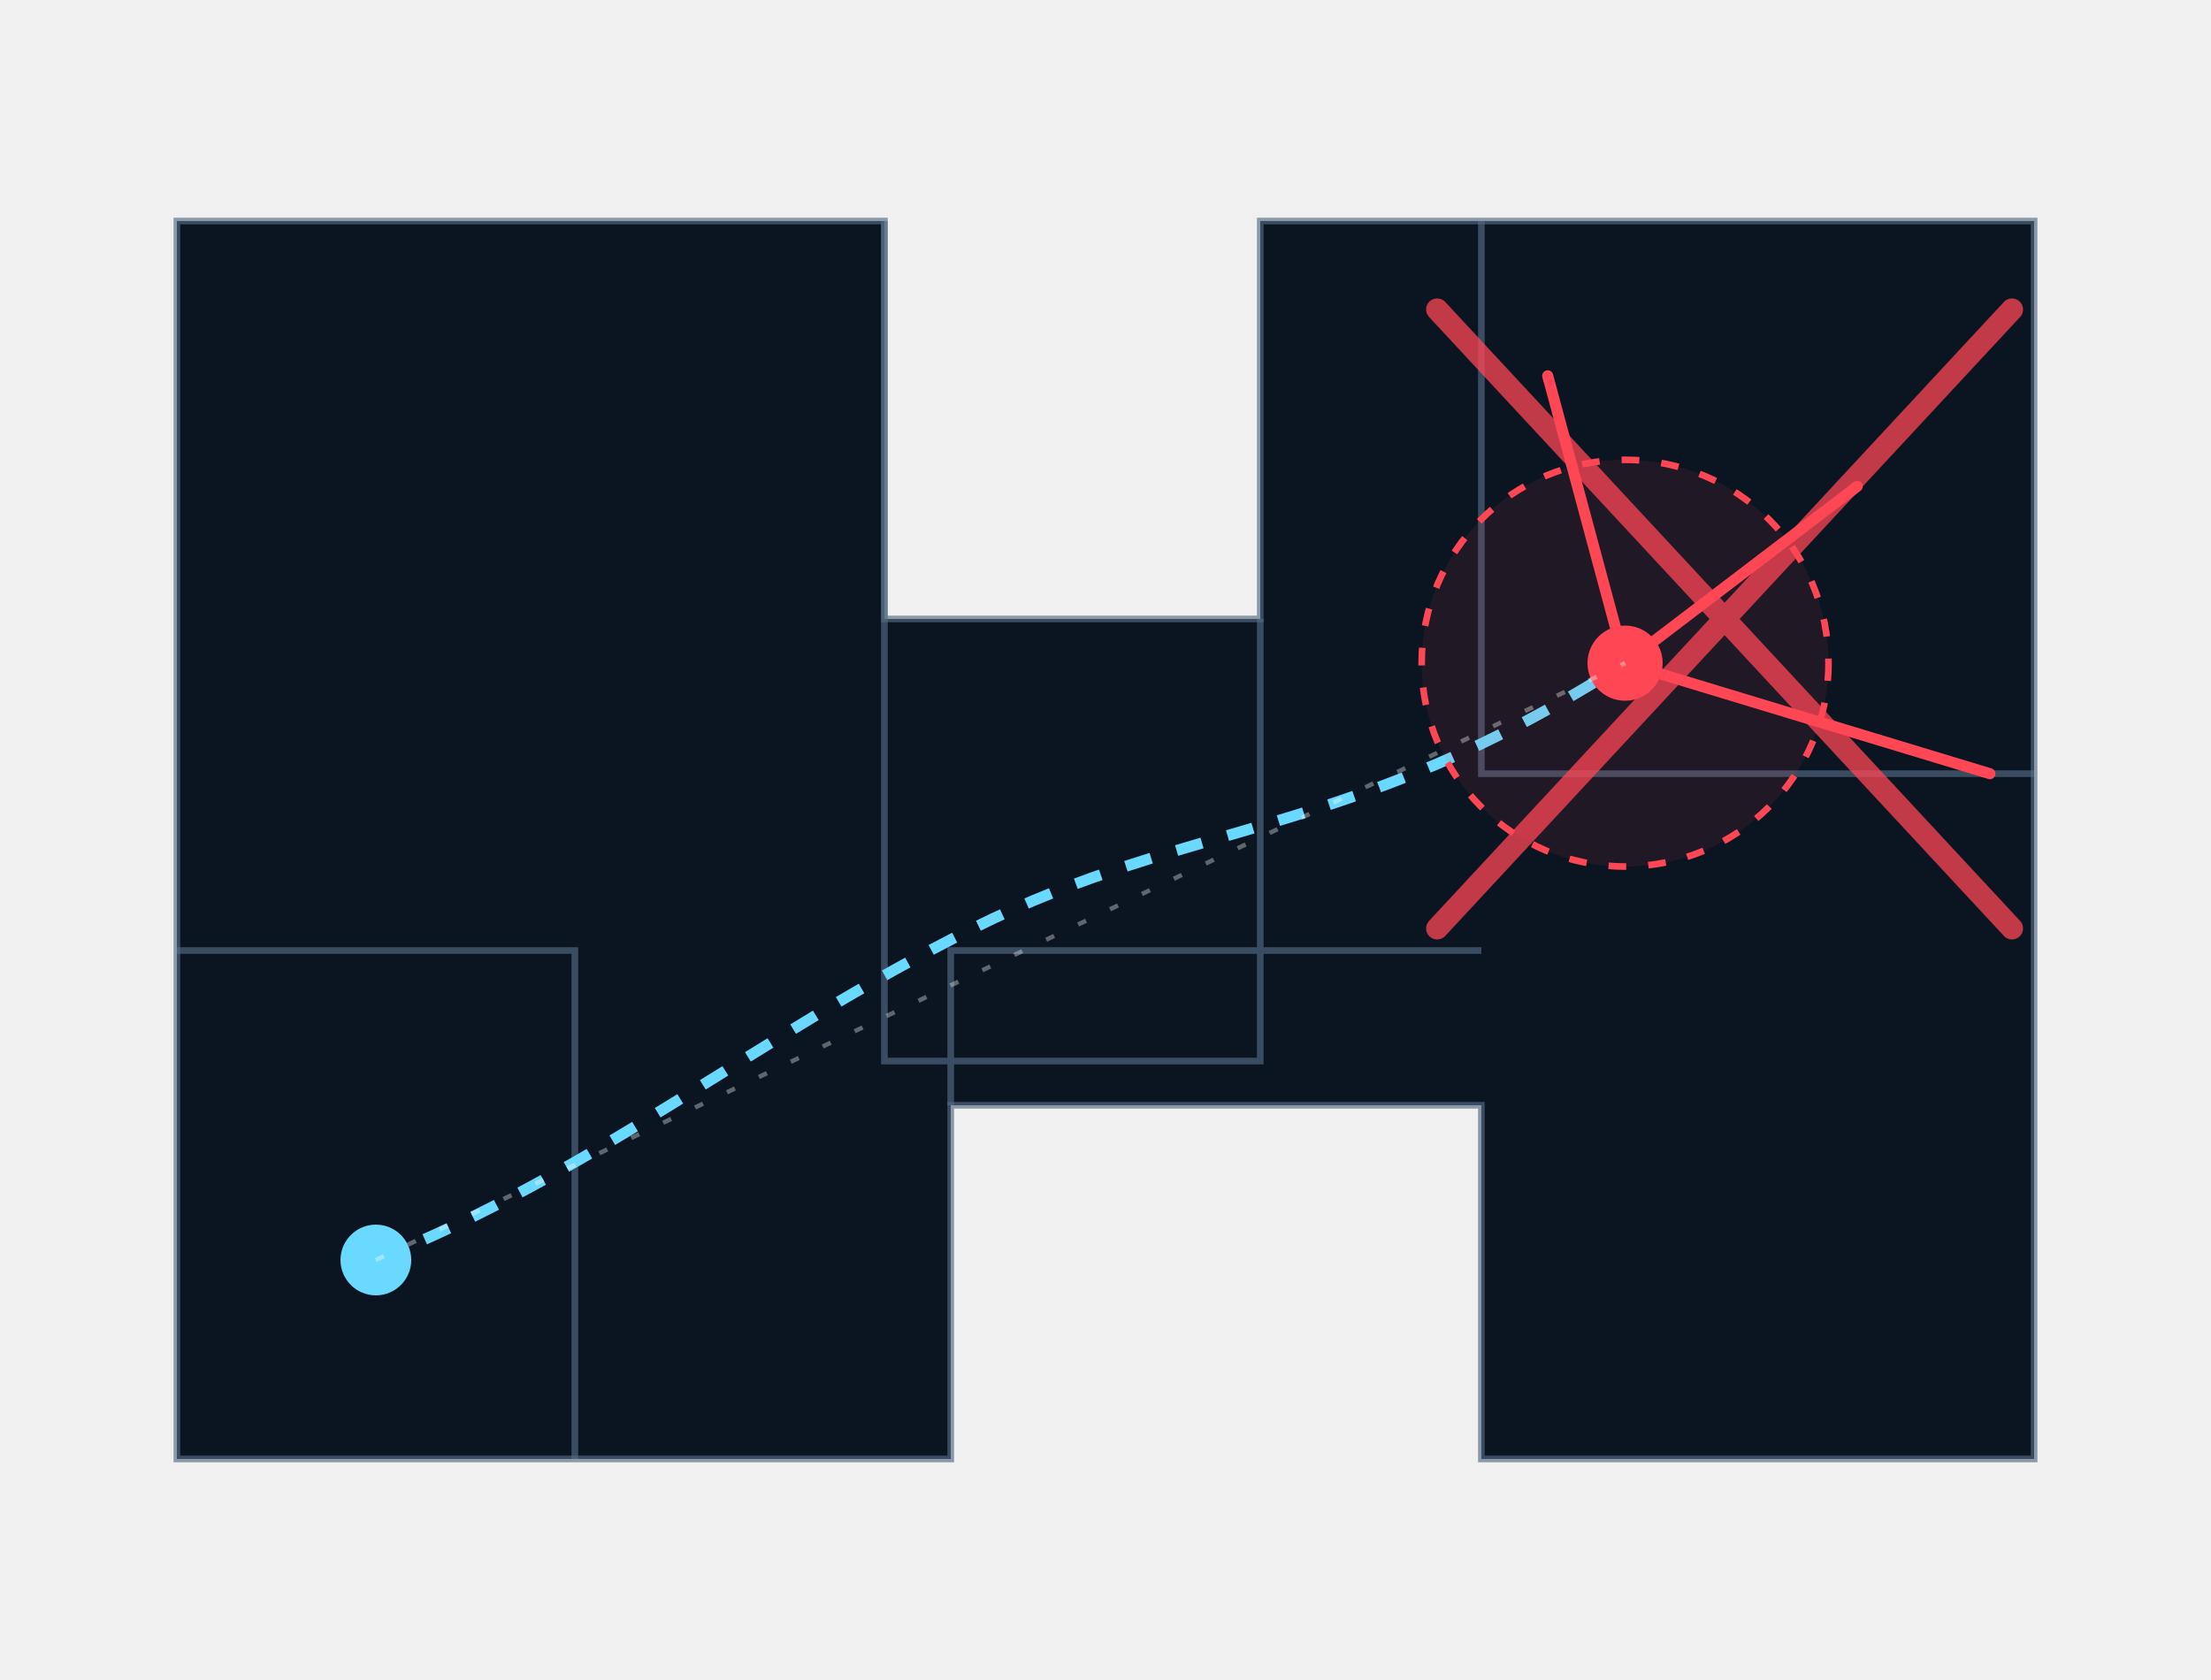
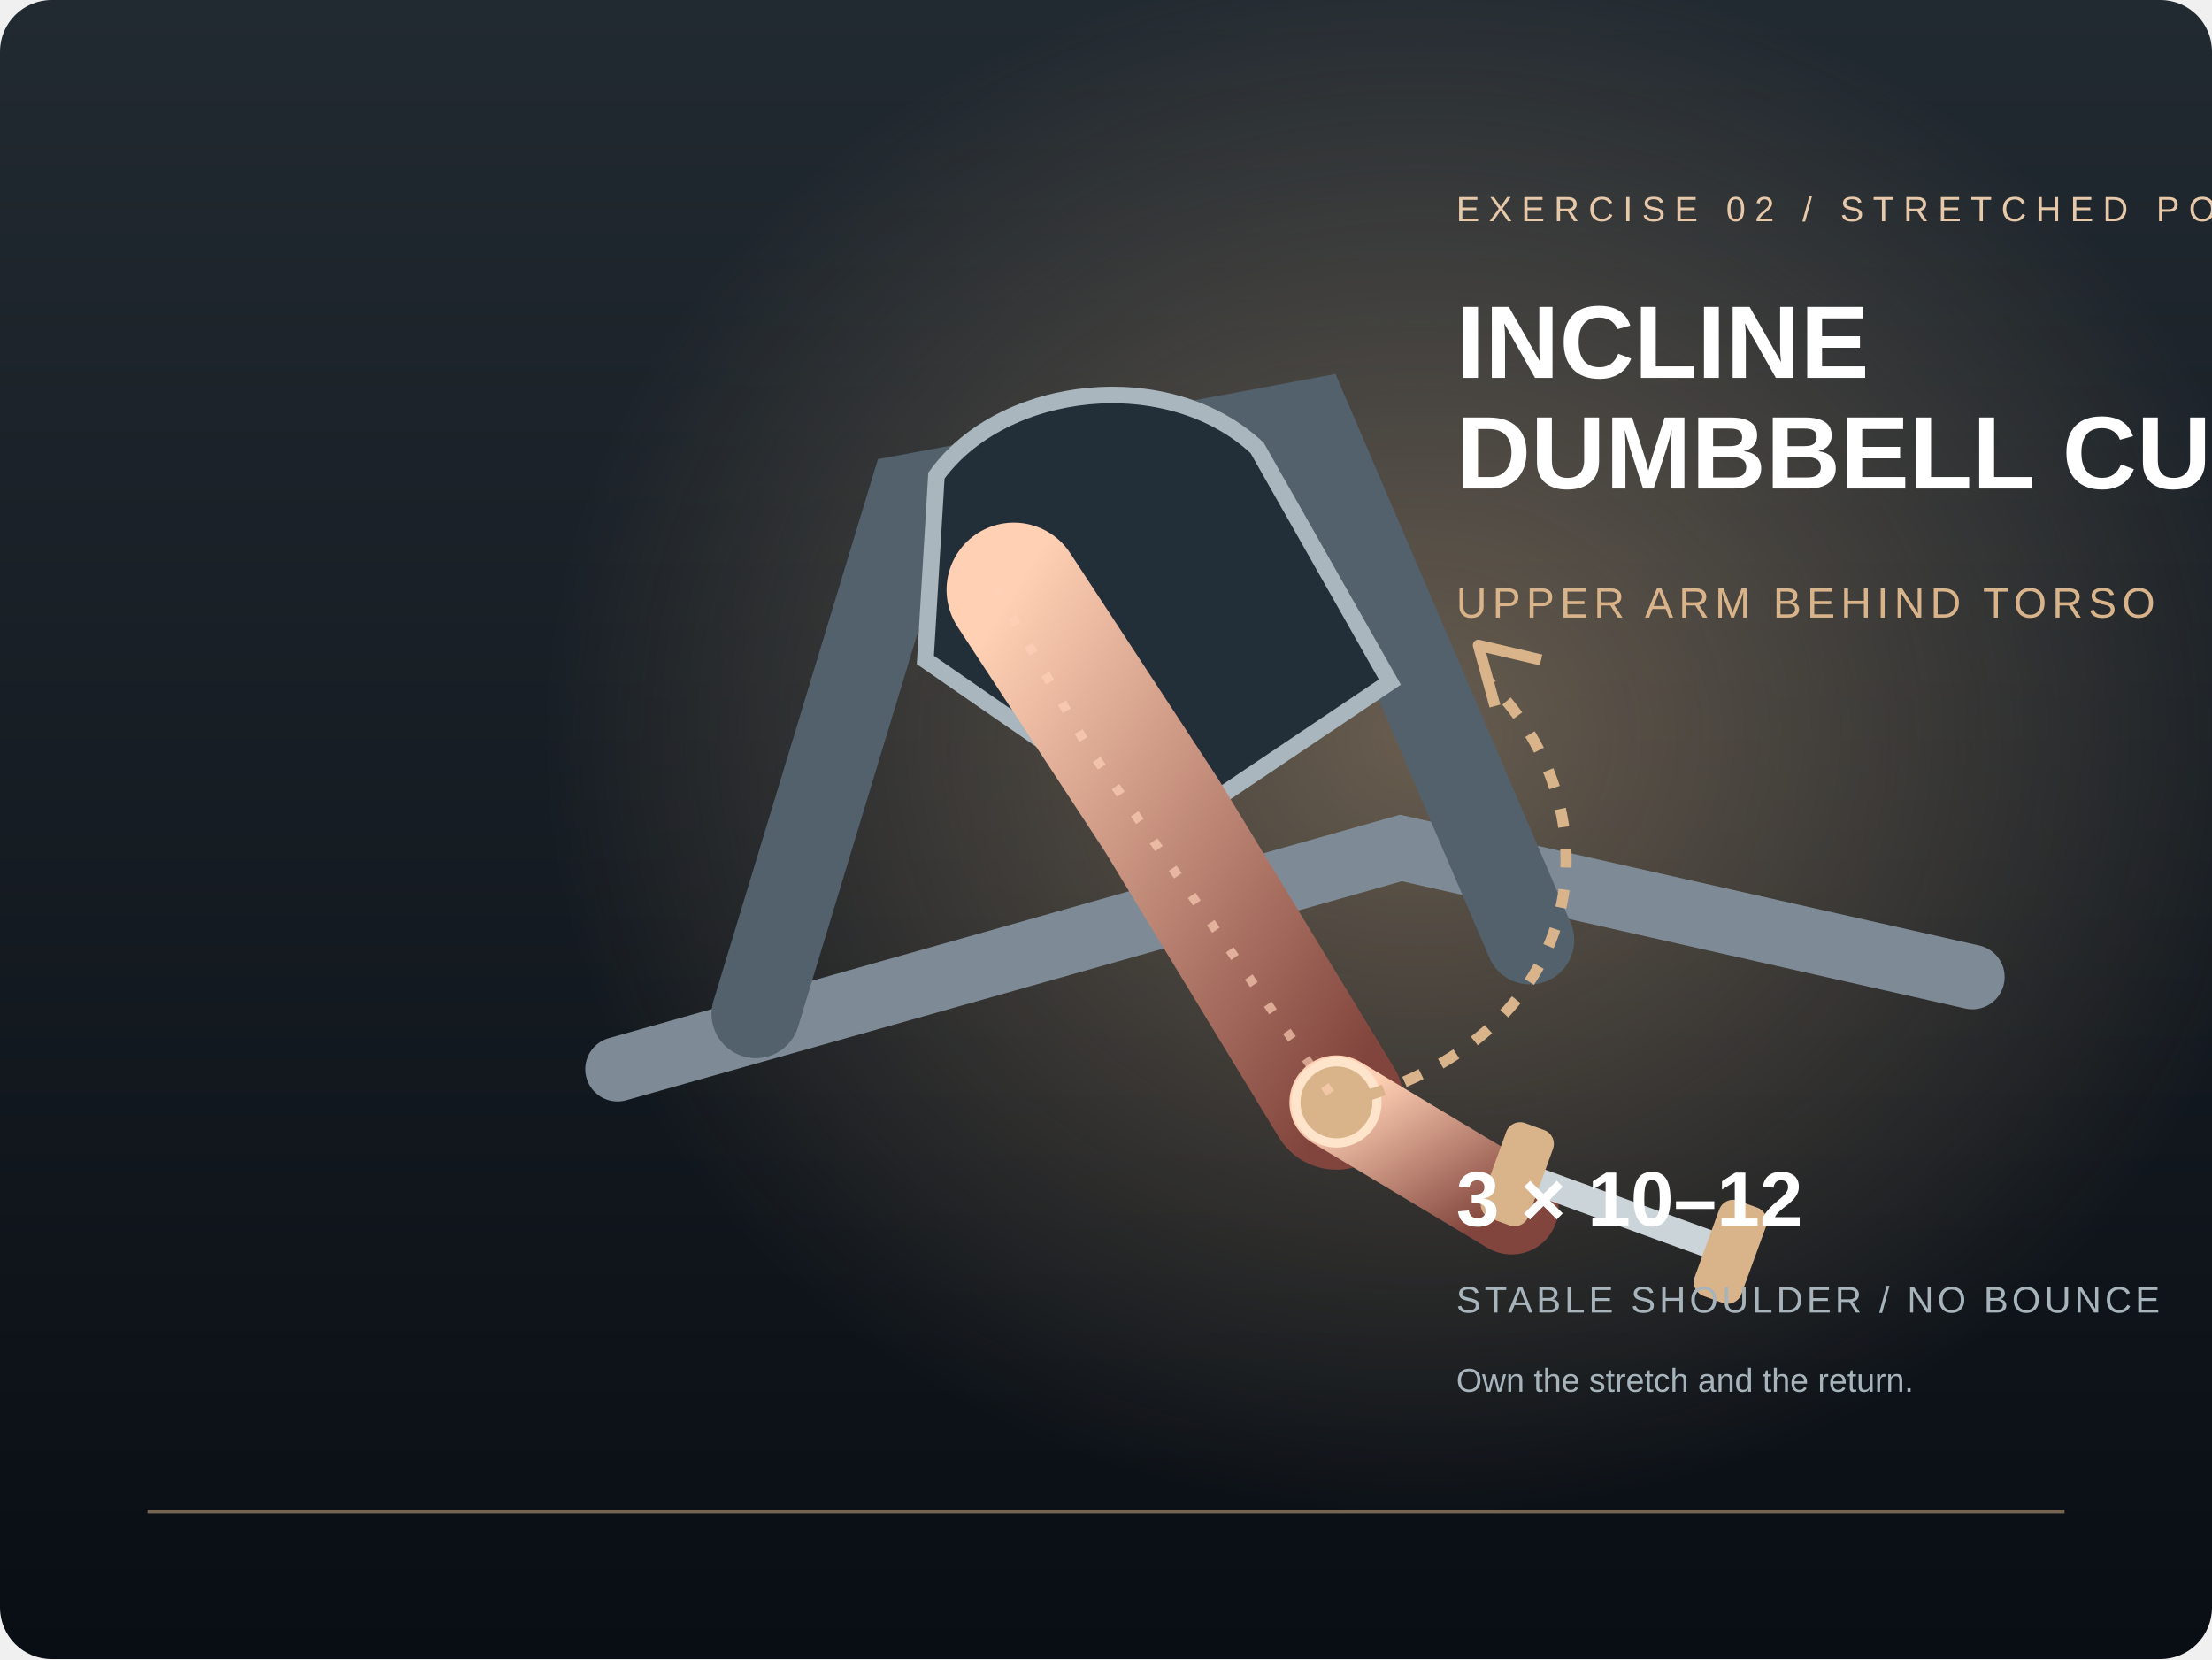
- <svg xmlns="http://www.w3.org/2000/svg" viewBox="0 0 1000 760">
-   <g fill="#0b1421" stroke="#536b83" stroke-width="3" stroke-opacity=".65">
-     <path d="M80 100H400V280H570V100H920V660H670V500H430V660H80Z" />
-     <path d="M400 100V480H570V280M670 100V350H920M80 430H260V660M430 500V430H670" fill="none" />
+ <svg xmlns="http://www.w3.org/2000/svg" viewBox="0 0 1200 900">
+   <defs>
+     <linearGradient id="bg" x2="0" y2="1">
+       <stop stop-color="#222a31" />
+       <stop offset="1" stop-color="#090e14" />
+     </linearGradient>
+     <linearGradient id="skin" x2="1" y2="1">
+       <stop stop-color="#ffd0b4" />
+       <stop offset="1" stop-color="#82453d" />
+     </linearGradient>
+     <radialGradient id="warm">
+       <stop stop-color="#d9b48a" stop-opacity=".42" />
+       <stop offset="1" stop-color="#d9b48a" stop-opacity="0" />
+     </radialGradient>
+   </defs>
+   <rect width="1200" height="900" rx="28" fill="url(#bg)" />
+   <ellipse cx="770" cy="400" rx="480" ry="420" fill="url(#warm)" />
+   <g transform="translate(70 40)">
+     <path d="M265 540L690 420L1000 490" stroke="#7e8b96" stroke-width="35" stroke-linecap="round" fill="none" />
+     <path d="M340 510L425 230L640 190L760 470" stroke="#53616d" stroke-width="48" stroke-linecap="round" fill="none" />
+     <path d="M438 218C474 168 564 158 612 203L684 330L565 410L432 318Z" fill="#222f39" stroke="#a9b6bd" stroke-width="9" />
+     <path d="M480 280L560 402L655 558" stroke="url(#skin)" stroke-width="73" stroke-linecap="round" fill="none" />
+     <path d="M655 558L750 615" stroke="url(#skin)" stroke-width="51" stroke-linecap="round" fill="none" />
+     <circle cx="655" cy="558" r="22" fill="#d9b48a" stroke="#ffe4cc" stroke-width="5" />
+     <g transform="translate(760 600) rotate(20)">
+       <rect x="-6" y="-8" width="120" height="15" rx="7" fill="#cbd4d9" />
+       <rect x="-21" y="-28" width="27" height="55" rx="8" fill="#d9b48a" />
+       <rect x="102" y="-28" width="27" height="55" rx="8" fill="#d9b48a" />
+     </g>
+     <path d="M470 279L520 365L655 558" stroke="#ffd1b8" stroke-width="5" fill="none" stroke-dasharray="5 13" opacity=".65" />
+     <path d="M650 560C790 530 812 405 738 330" fill="none" stroke="#d9b48a" stroke-width="6" stroke-dasharray="10 12" />
+     <path d="M741 343L732 310L766 318" fill="none" stroke="#d9b48a" stroke-width="6" stroke-linejoin="round" />
  </g>
-   <path d="M170 570C270 530 340 470 440 420S610 380 735 300" fill="none" stroke="#6ad9ff" stroke-width="5" stroke-dasharray="12 12" />
-   <path d="M735 300L840 220M735 300L900 350M735 300L700 170" fill="none" stroke="#ff4655" stroke-width="5" stroke-linecap="round" />
-   <path d="M650 140L910 420M910 140L650 420" stroke="#ff4655" stroke-width="10" stroke-linecap="round" opacity=".75" />
-   <circle cx="735" cy="300" r="92" fill="#ff4655" fill-opacity=".09" stroke="#ff4655" stroke-width="3" stroke-dasharray="8 10" />
-   <circle cx="170" cy="570" r="16" fill="#6ad9ff" />
-   <circle cx="735" cy="300" r="17" fill="#ff4655" />
-   <path d="M170 570L735 300" stroke="#fff" stroke-opacity=".35" stroke-width="2" stroke-dasharray="4 12" />
+   <g font-family="Arial,sans-serif">
+     <text x="790" y="120" fill="#e7c9aa" font-size="19" letter-spacing="5">EXERCISE 02 / STRETCHED POSITION</text>
+     <text x="790" y="205" fill="#fff" font-size="56" font-weight="800">INCLINE</text>
+     <text x="790" y="265" fill="#fff" font-size="56" font-weight="800">DUMBBELL CURL</text>
+     <text x="790" y="335" fill="#d9b48a" font-size="23" letter-spacing="3">UPPER ARM BEHIND TORSO</text>
+     <text x="790" y="665" fill="#fff" font-size="42" font-weight="800">3 × 10–12</text>
+     <text x="790" y="712" fill="#a7b4bb" font-size="20" letter-spacing="2">STABLE SHOULDER / NO BOUNCE</text>
+     <text x="790" y="755" fill="#a7b4bb" font-size="18">Own the stretch and the return.</text>
+   </g>
+   <path d="M80 820H1120" stroke="#d9b48a" stroke-opacity=".52" stroke-width="2" />
</svg>
